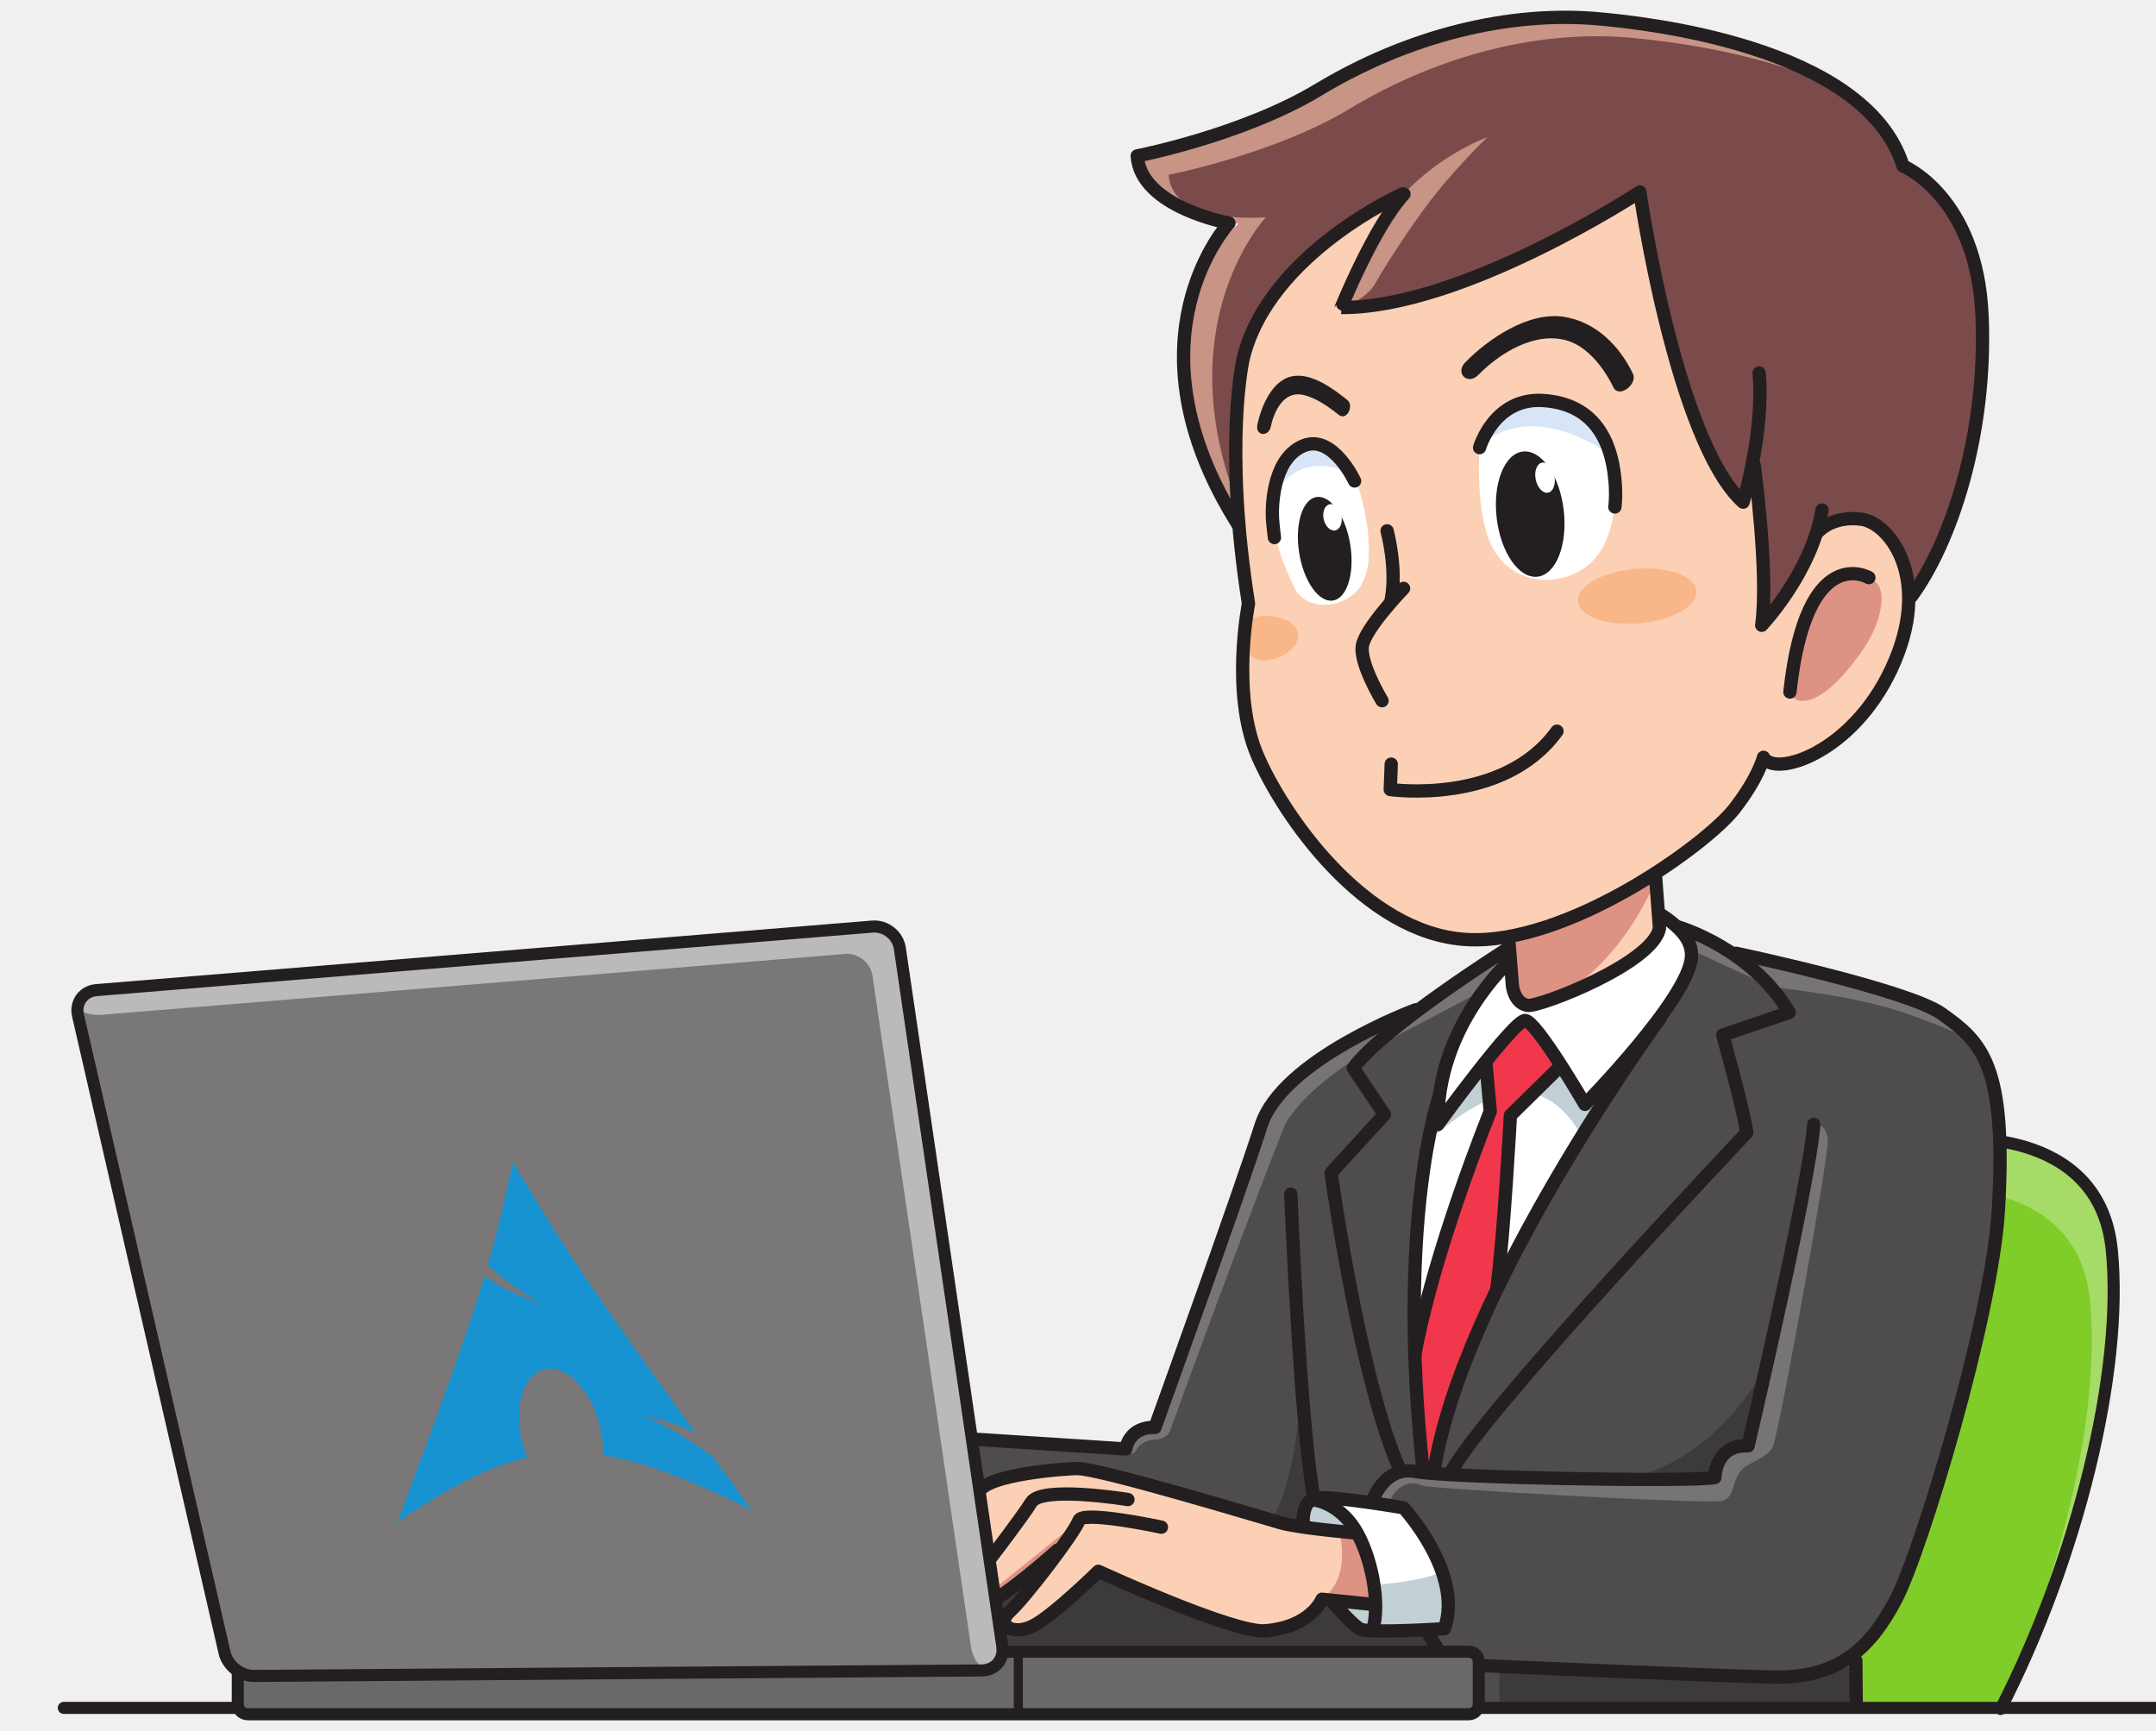
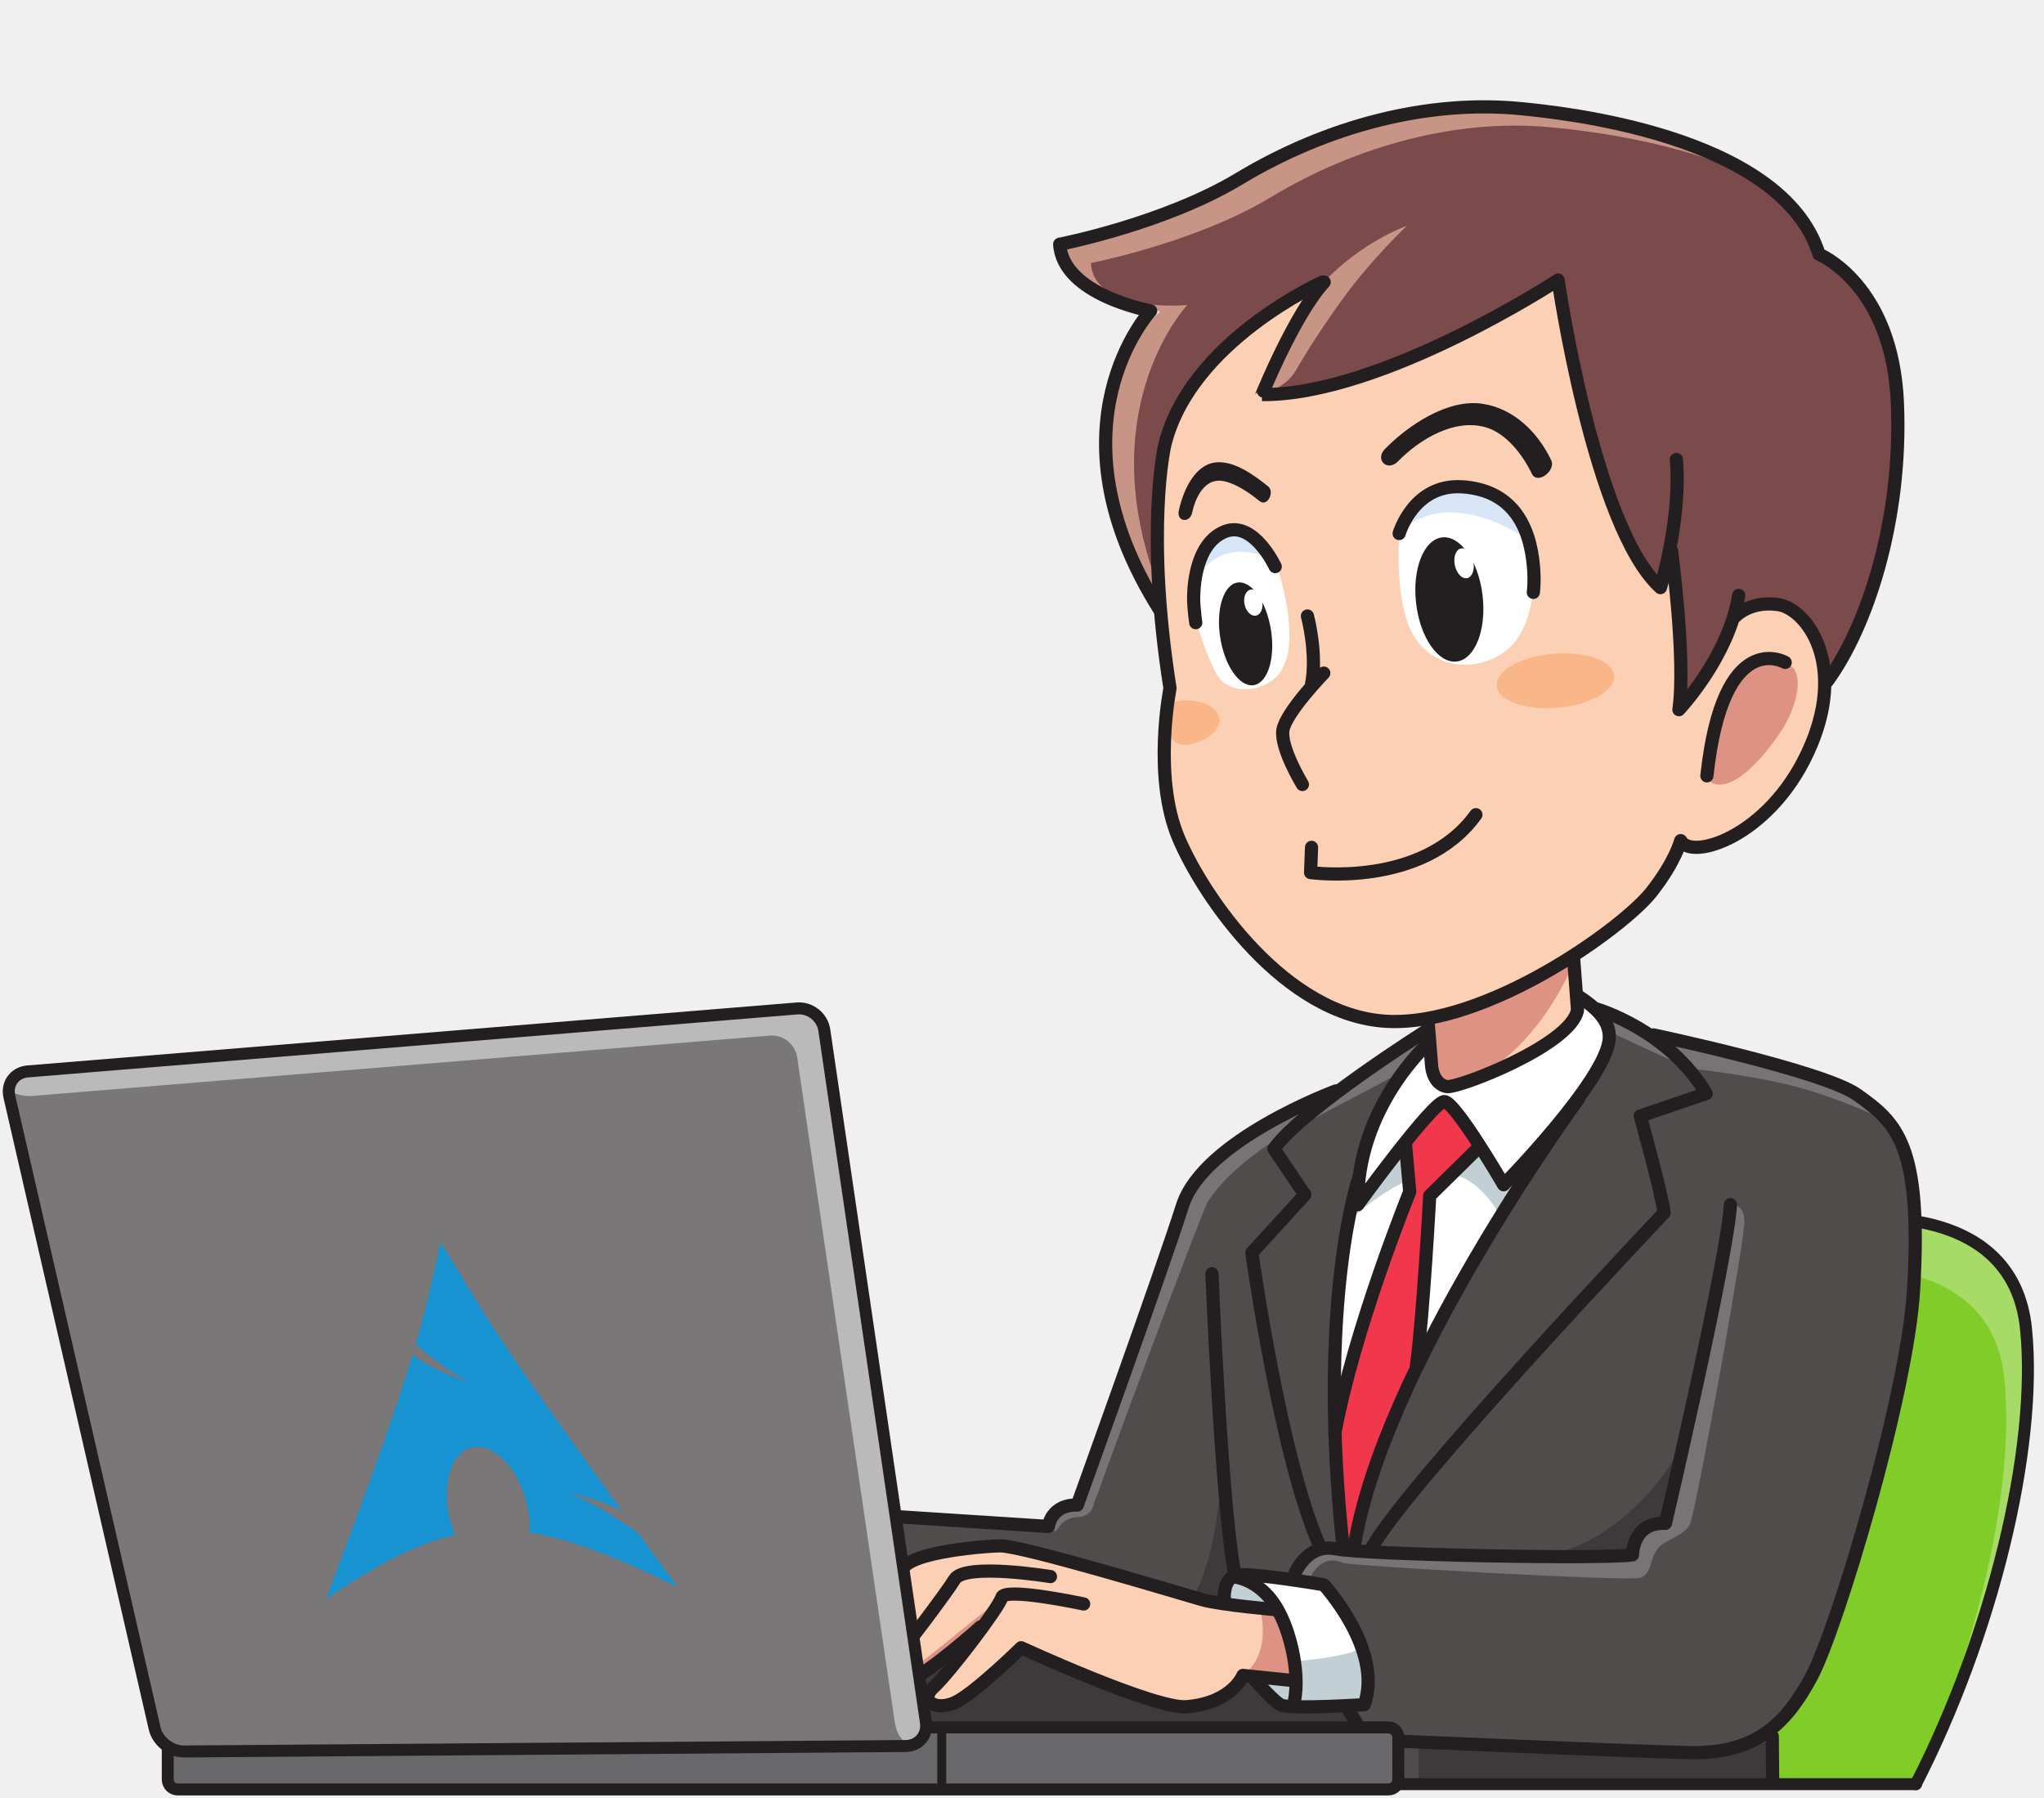
- <svg xmlns="http://www.w3.org/2000/svg" xmlns:xlink="http://www.w3.org/1999/xlink" id="svg2" version="1.1" xml:space="preserve" width="1008.988" height="810" viewBox="0 0 1008.988 810">
+ <svg xmlns="http://www.w3.org/2000/svg" xmlns:xlink="http://www.w3.org/1999/xlink" id="svg2" version="1.1" xml:space="preserve" width="964.67" height="848.183" viewBox="0 0 964.67 848.183">
  <defs id="defs6">
    <linearGradient x1="112.499" y1="6.137" x2="112.499" y2="129.347" id="path1082_2_" gradientUnits="userSpaceOnUse" gradientTransform="translate(287,-83)">
      <stop id="stop193" style="stop-color:#ffffff;stop-opacity:0" offset="0" />
      <stop id="stop195" style="stop-color:#ffffff;stop-opacity:0.275" offset="1" />
      <midPointStop offset="0" style="stop-color:#FFFFFF" id="midPointStop197" />
      <midPointStop offset="0.5" style="stop-color:#FFFFFF" id="midPointStop199" />
      <midPointStop offset="1" style="stop-color:#000000" id="midPointStop201" />
    </linearGradient>
    <linearGradient x1="541.335" y1="104.507" x2="606.912" y2="303.14" id="linearGradient2544" xlink:href="#path1082_2_" gradientUnits="userSpaceOnUse" gradientTransform="matrix(-0.3937741,0,0,0.393752,357.5197,122.0015)" />
    <linearGradient id="linearGradient3388">
      <stop id="stop3390" style="stop-color:#000000;stop-opacity:0" offset="0" />
      <stop id="stop3392" style="stop-color:#000000;stop-opacity:0.371" offset="1" />
    </linearGradient>
    <linearGradient x1="490.723" y1="237.724" x2="490.723" y2="183.964" id="linearGradient4416" xlink:href="#linearGradient3388" gradientUnits="userSpaceOnUse" gradientTransform="matrix(0.749107,0,0,0.749107,-35.45986,91.44108)" />
  </defs>
-   <g transform="matrix(0.5657225,0,0,-0.5657225,27.04029,805)" id="g7614">
+   <g transform="matrix(0.5657225,0,0,-0.5657225,-5.055958,847.3191)" id="g7614">
    <path id="path7616" style="fill:#80cc28;fill-opacity:1;fill-rule:nonzero;stroke:none" d="m 1474.14,7.82 91.28,472.922 c 0,0 123.33,12.559 133.74,-91.703 10.02,-100.391 -28.62,-256.277 -91.95,-379.648 L 1474.14,7.82" />
    <path id="path7618" style="fill:#a6db67;fill-opacity:1;fill-rule:nonzero;stroke:none" d="m 1681.08,347.578 c -8.54,85.586 -93.14,92.442 -123.18,92.156 l 7.52,41.008 c 0,0 123.33,12.559 133.74,-91.703 9.54,-95.617 -25.12,-239.199 -83.15,-361.578 46.94,116.73 73.58,234.91 65.07,320.117" />
    <path id="path7620" style="fill:none;stroke:#231f20;stroke-width:10;stroke-linecap:round;stroke-linejoin:round;stroke-miterlimit:10;stroke-dasharray:none;stroke-opacity:1" d="m 1565.42,480.742 c 0,0 123.33,12.559 133.74,-91.703 10.02,-100.391 -28.62,-256.277 -91.95,-379.648" />
    <path id="path7622" style="fill:#4f4c4c;fill-opacity:1;fill-rule:nonzero;stroke:none" d="m 722.266,234.332 159.597,-11.711 c 7.09,17.918 25.84,17.918 25.84,17.918 0,0 71.36,201.402 88.86,256.402 17.497,55 138.007,98.137 138.007,98.137 l 4.88,2.656 c 31.19,22.422 60.54,40.879 60.54,40.879 l 140.83,17.5 c 0,0 17.5,-5.41 38.97,-17.5 l 8.53,-4.16 c 0,0 145.6,-25.578 169.99,-49.953 30.41,-30.43 57.45,-65.535 47.04,-162.605 -9.39,-87.446 -63.75,-282.465 -85,-322.465 -9.45,-17.781 -16.68,-32.348 -26.62,-42.941 l -6.29,-7.059 0.45,-38.789 L 696.277,9.449 722.266,234.332" />
    <path id="path7624" style="fill:#ffffff;fill-opacity:1;fill-rule:nonzero;stroke:none" d="m 1138.32,204.898 c 22.5,150.84 187.5,376.215 187.5,376.215 l 5.27,8.262 c 11.35,16.289 19.72,31.582 20.36,41.953 0.82,13.34 -9.8,25.195 -28.13,36.875 l -122.5,-40.43 c 0,0 -43.18,-38.437 -55.78,-98.906 l -2.55,-13.594 c 0,0 -35.42,-101.625 -12.92,-309.953 l 8.75,-0.422" />
    <path id="path7626" style="fill:#c2d0d6;fill-opacity:1;fill-rule:nonzero;stroke:none" d="m 1146.53,499.863 c 0,0 25.75,33.387 31.78,38.614 6.04,5.222 59.13,12.878 63.15,8.046 4.03,-4.835 22.52,-35.402 22.52,-35.402 l 20.92,14.082 -23.33,-44.246 c 0,0 -20.41,46.25 -61.58,37.578 -31.66,-6.672 -63.11,-37.18 -63.11,-37.18 l 9.65,18.508" />
    <path id="path7628" style="fill:#f0374b;fill-opacity:1;fill-rule:nonzero;stroke:none" d="m 1121.66,297.691 c 15.83,86.668 63.33,205.922 63.33,205.922 l -3.54,39.59 0.91,3.027 c 14.22,17.676 27.64,32.852 31.59,32.598 4.59,-0.312 16.56,-16.992 27.55,-33.926 l 0.57,-4.824 -40.41,-39.805 c 0,0 -0.84,-103.421 -6.67,-147.582 0,0 -49.79,-95.703 -56.67,-147.793 l -8.75,0.422 c 0,0 -7.69,81.532 -7.91,92.371" />
    <path id="path7630" style="fill:#3d3a3b;fill-opacity:1;fill-rule:nonzero;stroke:none" d="m 770.828,56.57 -7.5,67.5 55,33.34 160.832,-46.672 126.67,5.832 34.17,-58.332 -369.172,-1.668" />
    <path id="path7632" style="fill:#3d3a3b;fill-opacity:1;fill-rule:nonzero;stroke:none" d="m 1028.43,280.211 14.15,-128.66 -47.541,1.551 c 0,0 28.961,21.718 33.391,127.109" />
    <path id="path7634" style="fill:#ffffff;fill-opacity:1;fill-rule:nonzero;stroke:none" d="m 1055.82,96.371 c 0,0 17.1,-19.66 22.5,-21.25 10.63,-3.133 68.75,0.617 68.75,0.617 16.25,45.633 -33.75,100 -33.75,100 0,0 -58.12,10 -71.87,8.133 -13.75,-1.883 -11.04,-23.551 -11.04,-23.551 l 25.41,-63.949" />
    <path id="path7636" style="fill:#fcd0b4;fill-opacity:1;fill-rule:nonzero;stroke:none" d="m 1090.82,95.121 -45,5 c 0,0 -10,-26.883 -48.125,-30 C 971.27,67.949 860.82,123.238 860.82,123.238 c 0,0 -36.875,-36.25 -53.75,-45 -16.875,-8.75 -31.875,0.633 -19.375,11.883 6.993,6.289 23.567,27.629 37.254,46.75 l 2.121,3.867 c 0,0 -43.332,-38.75 -58.75,-44.16 -5.781,-2.027 -10.566,-1.539 -13.886,0.223 l -2.364,1.438 c -5.422,-2.5 -12.082,2.922 -10.832,8.34 0,0 17.707,70.981 20.422,81.25 4.16,15.832 73.535,20.41 81.66,20.41 19.375,0 153.125,-40.617 168.75,-45 15.63,-4.367 62.09,-8.328 62.09,-8.328 0,0 16.66,-35.41 16.66,-59.789" />
    <path id="path7638" style="fill:#fcd0b4;fill-opacity:1;fill-rule:nonzero;stroke:none" d="m 1315.82,707.781 9.17,-52.5 c -5,-29.168 -100.01,-65.652 -109.17,-63.953 -11.25,2.07 -12.5,16.445 -12.5,16.445 l -2.5,45.008 2.5,19.172 100,54.16 12.5,-18.332" />
    <path id="path7640" style="fill:#7b4b4b;fill-opacity:1;fill-rule:nonzero;stroke:none" d="m 1533.36,929.535 c 32.53,44.285 62.72,133.325 58.47,232.305 -4.27,98.96 -65.37,123.82 -65.37,123.82 -31.35,100.79 -219.61,118.57 -248.36,121.43 -77.68,7.72 -161.89,-14.13 -235.42,-58.45 C 979.961,1310.88 892.969,1294 892.969,1294 c 2.785,-42.5 84.179,-55.87 84.179,-55.87 0,0 -80.488,-95.47 -0.949,-248.888 l 17.61,-30.691 481.741,-75.09 57.81,46.074" />
    <path id="path7642" style="fill:#c79485;fill-opacity:1;fill-rule:nonzero;stroke:none" d="m 972.637,1015.36 c -51.707,144.53 26.797,227.96 26.797,227.96 0,0 -77.637,-7.48 -80.45,35.04 0,0 87.016,16.87 149.716,54.63 73.55,44.32 157.75,66.16 235.41,58.47 18.99,-1.9 107.56,-10.33 174.56,-44.85 -67.52,47.76 -179,58.34 -200.57,60.48 -77.68,7.72 -161.89,-14.13 -235.42,-58.45 C 979.961,1310.88 892.969,1294 892.969,1294 c 2.785,-42.5 84.179,-55.87 84.179,-55.87 0,0 -100.781,-81.24 -0.949,-248.888 0,0 1.614,11.628 -3.562,26.118" />
    <path id="path7644" style="fill:#de9284;fill-opacity:1;fill-rule:nonzero;stroke:none" d="m 1203.17,651.25 2.98,-49.543 c 0,0 7.36,-13.164 23.43,-7.93 22.3,7.266 62.78,36.211 90.36,96.653 l -6.91,29.961 -113.69,-53.008 3.83,-16.133" />
    <path id="path7646" style="fill:#fcd0b4;fill-opacity:1;fill-rule:nonzero;stroke:none" d="m 1123.34,1270.7 c -26.65,-15.84 -61.59,-102.1 -61.59,-102.1 100.22,-0.71 247.03,95.56 247.03,95.56 0,0 29.67,-206.18 85.38,-256.59 0,0 3.35,10.96 6.77,27.39 l 2.44,3.38 c 0,0 12.18,-90.067 6.2,-132.582 0,0 31.16,32.793 45,75.465 l 2.32,2.55 c 0,0 11.86,12.891 35.29,9.688 23.44,-3.215 59.27,-49.883 24.66,-123.859 -32.86,-70.211 -96.92,-89.793 -105.8,-73.086 0,0 -8.34,-22.43 -21.74,-41.832 -21.58,-31.293 -140.61,-113.61 -223.72,-108.883 -85.01,4.844 -155.08,115.179 -173.822,156.633 -18.762,41.457 -8.086,121.183 -8.086,121.183 -24.5,154.913 0.437,216.063 0.437,216.063 19.761,66.3 128.301,122.86 128.301,122.86 l 10.93,8.16" />
    <path id="path7648" style="fill:#ffffff;fill-opacity:1;fill-rule:nonzero;stroke:none" d="m 1288.24,1025.06 c -2.11,25.29 -18.71,63.89 -59.36,66.6 -40.62,2.73 -52.71,-38.97 -52.71,-38.97 0,0 -4.36,-56.827 11.66,-84.444 20.53,-35.344 68.24,-30.098 86.87,-3.359 12.51,17.976 14,40.693 13.54,60.173" />
    <path id="path7650" style="fill:#ffffff;fill-opacity:1;fill-rule:nonzero;stroke:none" d="m 1004.97,998.043 c -1.04,15.937 1.81,47.387 25.86,56.887 24.02,9.49 41.99,-24.69 41.99,-24.69 0,0 10.1,-29.3 11.39,-51.869 1.28,-22.547 -0.8,-28.808 -5.61,-38.66 -9.01,-18.438 -44.78,-25.418 -55.8,-2.481 -10.7,22.344 -16.91,41.27 -17.83,60.813" />
    <path id="path7652" style="fill:#f9b789;fill-opacity:1;fill-rule:nonzero;stroke:none" d="m 1355.58,933.66 c 0.47,-12.519 -21.09,-24.336 -48.16,-26.394 -27.09,-2.09 -49.43,6.336 -49.92,18.847 -0.5,12.5 21.07,24.305 48.17,26.407 27.07,2.078 49.43,-6.36 49.91,-18.86" />
    <path id="path7654" style="fill:#f9b789;fill-opacity:1;fill-rule:nonzero;stroke:none" d="m 1025.37,901.422 c 2.88,-6.828 -1.6,-15.91 -13.63,-21.406 -19.052,-8.618 -28.381,-0.493 -30.177,14.226 -1.551,12.676 2.707,19.961 19.977,19.199 11.92,-0.554 21.16,-5.695 23.83,-12.019" />
    <path id="path7656" style="fill:#d8e5f6;fill-opacity:1;fill-rule:nonzero;stroke:none" d="m 1178.02,1055.4 c 0,0 8.6,24.62 25.34,29.98 16.78,5.34 31.68,5.35 45.3,1.19 25.54,-7.8 34.31,-38.94 34.31,-38.94 0,0 -60.99,45.48 -104.95,7.77" />
    <path id="path7658" style="fill:#d8e5f6;fill-opacity:1;fill-rule:nonzero;stroke:none" d="m 1068.38,1031.57 c 0,0 -16.84,25.41 -29.81,23.2 -12.96,-2.24 -26.52,-10.14 -30.63,-38.31 0,0 18.41,34.68 60.44,15.11" />
    <path id="path7660" style="fill:#de9284;fill-opacity:1;fill-rule:nonzero;stroke:none" d="m 1497.18,944.242 c 0,0 -18.4,17.598 -41.19,-14.582 -17.43,-24.566 -25.74,-71.238 -23.3,-79.59 2.41,-8.355 22.54,-19.168 60.62,35.461 16.83,24.129 22.32,56.864 3.87,58.711" />
    <path id="path7662" style="fill:#777475;fill-opacity:1;fill-rule:nonzero;stroke:none" d="m 1129.17,194.07 c 5.52,-2.539 239.75,-15.8 248.33,-12.5 10.83,4.168 6.67,17.5 16.67,26.668 6.04,5.551 21.83,9.641 25,19.16 6.66,20 45.91,239.575 45.07,252.075 -0.82,12.5 -7.5,12.5 -7.5,12.5 L 1400,231.57 c 0,0 -20.83,-8.332 -23.33,-13.332 -2.5,-5 -7.5,-15 -7.5,-15 l -255,2.5 c 0,0 -17.33,-8.59 -19.17,-13.168 -1.84,-4.582 -4.59,-11.461 -4.59,-11.461 0,0 10.1,-2.281 11.92,1.379 1.83,3.66 10.6,19.043 26.84,11.582" />
    <path id="path7664" style="fill:#777475;fill-opacity:1;fill-rule:nonzero;stroke:none" d="m 1344.16,652.91 c 0,0 38.95,-13.801 44.16,-18.457 0,0 150.58,-31.808 167.45,-49.308 12.87,-10.84 12.73,-10.692 21.72,-19.942 -1.19,0.949 -37.5,17.5 -71.85,26.465 -35.66,9.309 -88.35,14.992 -88.35,14.992 l -67.5,31.25 -5.63,15" />
    <path id="path7666" style="fill:#777475;fill-opacity:1;fill-rule:nonzero;stroke:none" d="m 925.422,253.59 c 4.551,14.492 86.538,234.535 91.138,241.683 23.33,36.25 75.1,62.422 75.1,62.422 l 88.13,46.465 22.5,26.875 -2.5,9.375 -71.25,-47.5 c 0,0 -101.98,-50.344 -119.48,-72.844 -17.497,-22.5 -102.197,-278.277 -102.197,-278.277 0,0 -19.519,0.723 -22.293,-17.969 0,0 3.809,-6.929 7.266,-0.699 1.816,3.277 6.934,8.66 15.234,9.008 8.301,0.351 12.461,4.152 13.848,9.34 1.387,5.203 4.504,12.121 4.504,12.121" />
    <path id="path7668" style="fill:#c79485;fill-opacity:1;fill-rule:nonzero;stroke:none" d="m 1063.9,1169.36 c 0,0 32.93,73.99 46.1,89.26 19.22,22.31 48.11,41.45 72.63,50.81 0,0 -28.98,-27.45 -52.29,-59.29 -22.9,-31.28 -37.67,-56.78 -40.58,-61.8 -7.84,-13.56 -25.86,-18.98 -25.86,-18.98" />
    <path id="path7670" style="fill:#de9284;fill-opacity:1;fill-rule:nonzero;stroke:none" d="m 1073.44,153.531 c 0,0 19.28,-37.09 15.57,-56.742 l -42.28,4.813 c 0,0 22.25,11.878 13.72,53.789 l 13.71,-0.481" />
    <path id="path7672" style="fill:#c2d0d6;fill-opacity:1;fill-rule:nonzero;stroke:none" d="m 1032.08,162.41 c 0,0 -2.49,8.34 2.09,13.75 4.58,5.41 5.41,8.34 10.41,5 5,-3.34 24.17,-24.59 24.17,-24.59 l -36.67,5.84" />
    <path id="path7674" style="fill:#c2d0d6;fill-opacity:1;fill-rule:nonzero;stroke:none" d="m 1055,98.66 35.82,-3.539 0.01,16.867 c 0,0 48.34,4.16 54.17,12.082 0,0 10.01,-32.07 1.67,-49.16 0,0 -60.83,-2.512 -65,-2.09 -4.17,0.418 -10.84,5.418 -10.84,5.418 L 1055,98.66" />
    <path id="path7676" style="fill:#de9284;fill-opacity:1;fill-rule:nonzero;stroke:none" d="m 777.91,111.371 63.75,51.25 -10.625,-18.133 -50.625,-41.867 -2.5,8.75" />
    <path id="path7678" style="fill:#3d3a3b;fill-opacity:1;fill-rule:nonzero;stroke:none" d="M 1487.44,13.59 1192.5,12.398 v 31.672 l 238.33,-9.172 56.61,10.363 V 13.59" />
    <path id="path7680" style="fill:#3d3a3b;fill-opacity:1;fill-rule:nonzero;stroke:none" d="m 1297.5,199.898 c 0,0 72.89,7.411 122.12,105.25 l -20.45,-78.578 c 0,0 -12.5,-3.351 -17.5,-5.84 -5,-2.492 -9.17,-19.16 -9.17,-19.16 l -75,-1.672" />
    <path id="path7682" style="fill:none;stroke:#231f20;stroke-width:11;stroke-linecap:round;stroke-linejoin:round;stroke-miterlimit:10;stroke-dasharray:none;stroke-opacity:1" d="m 1113.64,1262.43 c -24.7,-26.7 -51.89,-93.84 -51.89,-93.83 100.22,-0.71 247.03,95.56 247.03,95.56 0,0 29.67,-206.18 85.38,-256.59 0,0 17.61,57.66 13.27,106.91" />
    <path id="path7684" style="fill:none;stroke:#231f20;stroke-width:11;stroke-linecap:round;stroke-linejoin:round;stroke-miterlimit:10;stroke-dasharray:none;stroke-opacity:1" d="m 1403.37,1038.34 c 0,0 12.18,-90.067 6.2,-132.582 0,0 41.25,43.426 49.91,95.342" />
    <path id="path7686" style="fill:none;stroke:#231f20;stroke-width:11;stroke-linecap:round;stroke-linejoin:round;stroke-miterlimit:10;stroke-dasharray:none;stroke-opacity:1" d="m 1456.89,983.773 c 0,0 11.86,12.891 35.29,9.688 23.44,-3.215 59.27,-49.883 24.66,-123.859 -32.86,-70.211 -96.92,-89.793 -105.8,-73.086 0,0 -4.16,-17.024 -24.16,-42.649 -23.38,-29.961 -138.19,-112.793 -221.3,-108.066 -85.01,4.844 -152.44,103.469 -173.314,152.504 -22,51.66 -7.254,125.3 -7.254,125.3 -20.891,132.575 -4.387,202.805 -4.387,202.805 20.925,86.79 131.785,136.13 131.785,136.13" />
    <path id="path7688" style="fill:none;stroke:#231f20;stroke-width:11;stroke-linecap:round;stroke-linejoin:round;stroke-miterlimit:10;stroke-dasharray:none;stroke-opacity:1" d="m 1498.23,945.172 c 0,0 -51.84,30.418 -65.32,-94.621" />
    <path id="path7690" style="fill:none;stroke:#231f20;stroke-width:11;stroke-linecap:round;stroke-linejoin:round;stroke-miterlimit:10;stroke-dasharray:none;stroke-opacity:1" d="m 1533.36,929.535 c 32.53,44.285 62.72,133.325 58.47,232.305 -4.27,98.96 -65.37,123.82 -65.37,123.82 -31.35,100.79 -219.61,118.57 -248.36,121.43 -77.68,7.72 -161.89,-14.13 -235.42,-58.45 C 979.961,1310.88 892.969,1294 892.969,1294 c 2.785,-42.5 75.898,-55.57 75.898,-55.57 0,0 -89.199,-95.98 7.332,-249.188" />
    <path id="path7692" style="fill:none;stroke:#231f20;stroke-width:11;stroke-linecap:round;stroke-linejoin:round;stroke-miterlimit:10;stroke-dasharray:none;stroke-opacity:1" d="m 1200.41,644.16 2.91,-36.387 c 0,0 1.25,-14.375 12.5,-16.445 9.16,-1.699 104.17,34.785 109.17,63.953 l -3.33,43.879" />
    <path id="path7694" style="fill:none;stroke:#231f20;stroke-width:11;stroke-linecap:round;stroke-linejoin:round;stroke-miterlimit:10;stroke-dasharray:none;stroke-opacity:1" d="m 1199.99,638.613 c 0,0 -103.34,-65 -128.34,-99.16 l 25.84,-38.34 -44.17,-48.34 c 0,0 24.17,-174.125 57.5,-246.625" />
    <path id="path7696" style="fill:none;stroke:#231f20;stroke-width:11;stroke-linecap:round;stroke-linejoin:round;stroke-miterlimit:10;stroke-dasharray:none;stroke-opacity:1" d="m 1200.82,627.773 c 0,0 -60.82,-54.16 -59.16,-135 0,0 62.91,86.68 72.29,86.055 9.37,-0.625 49.37,-69.375 49.37,-69.375 0,0 86.04,87.715 88.13,121.875 0.82,13.34 -8.33,24.285 -26.66,35.957" />
    <path id="path7698" style="fill:none;stroke:#231f20;stroke-width:11;stroke-linecap:round;stroke-linejoin:round;stroke-miterlimit:10;stroke-dasharray:none;stroke-opacity:1" d="m 1340.82,656.113 c 0,0 59.84,-17.246 91.51,-70.578 l -55.01,-18.73 c 0,0 17.4,-62.442 19.9,-80.762 0,0 -220.57,-232.395 -245.57,-282.395" />
    <path id="path7700" style="fill:none;stroke:#231f20;stroke-width:11;stroke-linecap:round;stroke-linejoin:round;stroke-miterlimit:10;stroke-dasharray:none;stroke-opacity:1" d="m 1142.49,515.273 c 0,0 -35.42,-101.625 -12.92,-309.953" />
    <path id="path7702" style="fill:none;stroke:#231f20;stroke-width:11;stroke-linecap:round;stroke-linejoin:round;stroke-miterlimit:10;stroke-dasharray:none;stroke-opacity:1" d="m 1325.82,581.113 c 0,0 -165,-225.375 -187.5,-376.215" />
    <path id="path7704" style="fill:none;stroke:#231f20;stroke-width:11;stroke-linecap:round;stroke-linejoin:round;stroke-miterlimit:10;stroke-dasharray:none;stroke-opacity:1" d="m 1181.45,543.203 3.54,-39.59 c 0,0 -46.66,-114.953 -62.49,-201.625" />
    <path id="path7706" style="fill:none;stroke:#231f20;stroke-width:11;stroke-linecap:round;stroke-linejoin:round;stroke-miterlimit:10;stroke-dasharray:none;stroke-opacity:1" d="m 1242.07,540.078 -40.41,-39.805 c 0,0 -5.2,-97.562 -11.03,-141.722" />
    <path id="path7708" style="fill:none;stroke:#231f20;stroke-width:11;stroke-linecap:round;stroke-linejoin:round;stroke-miterlimit:10;stroke-dasharray:none;stroke-opacity:1" d="m 1388.32,634.453 c 0,0 141.9,-29.961 169.99,-49.953 32.81,-23.359 54.2,-41.355 47.04,-162.605 -5.18,-87.793 -63.75,-282.465 -85,-322.465 -21.25,-40 -47.03,-64.941 -102.03,-63.691 -55,1.25 -269.33,10.711 -269.33,10.711 l -16.92,28.039" />
    <path id="path7710" style="fill:none;stroke:#231f20;stroke-width:11;stroke-linecap:round;stroke-linejoin:round;stroke-miterlimit:10;stroke-dasharray:none;stroke-opacity:1" d="m 1088.32,183.238 c 0,0 10,27.5 35,22.5 25,-5 225,-8.75 247.5,-5 0,0 0,27.5 27.5,26.25 0,0 51.74,220.903 54.24,265.903" />
    <path id="path7712" style="fill:none;stroke:#231f20;stroke-width:11;stroke-linecap:round;stroke-linejoin:round;stroke-miterlimit:10;stroke-dasharray:none;stroke-opacity:1" d="m 1019.99,435.195 c 0,0 7.71,-190.074 18.96,-250.074" />
    <path id="path7714" style="fill:none;stroke:#231f20;stroke-width:11;stroke-linecap:round;stroke-linejoin:round;stroke-miterlimit:10;stroke-dasharray:none;stroke-opacity:1" d="m 1030.41,160.32 c 0,0 -2.71,21.668 11.04,23.551 13.75,1.867 71.87,-8.133 71.87,-8.133 0,0 50,-54.367 33.75,-100 0,0 -58.12,-3.75 -68.75,-0.617 -5.4,1.59 -22.5,21.25 -22.5,21.25" />
    <path id="path7716" style="fill:none;stroke:#231f20;stroke-width:11;stroke-linecap:round;stroke-linejoin:round;stroke-miterlimit:10;stroke-dasharray:none;stroke-opacity:1" d="m 1040.41,181.988 c 0,0 18.97,-2.418 32.5,-23.75 13.54,-21.328 21.66,-61.558 14.79,-83.75" />
    <path id="path7718" style="fill:none;stroke:#231f20;stroke-width:11;stroke-linecap:round;stroke-linejoin:round;stroke-miterlimit:10;stroke-dasharray:none;stroke-opacity:1" d="m 1074.16,154.91 c 0,0 -46.46,3.961 -62.09,8.328 -15.625,4.383 -149.375,45 -168.75,45 -8.125,0 -77.5,-4.578 -81.66,-20.41 -2.715,-10.269 -20.422,-81.25 -20.422,-81.25 -1.25,-5.418 5.41,-10.84 10.832,-8.34" />
    <path id="path7720" style="fill:none;stroke:#231f20;stroke-width:11;stroke-linecap:round;stroke-linejoin:round;stroke-miterlimit:10;stroke-dasharray:none;stroke-opacity:1" d="m 912.961,159.738 c 0,0 -65.844,14.172 -68.344,5.422 -2.5,-8.75 -44.422,-63.789 -56.922,-75.039 -12.5,-11.25 2.5,-20.633 19.375,-11.883 16.875,8.75 53.75,45 53.75,45 0,0 111.551,-51.386 137.981,-49.218 38.119,3.129 47.019,26.102 47.019,26.102 l 42.93,-4.383" />
    <path id="path7722" style="fill:none;stroke:#231f20;stroke-width:11;stroke-linecap:round;stroke-linejoin:round;stroke-miterlimit:10;stroke-dasharray:none;stroke-opacity:1" d="m 885.281,182.59 c 0,0 -71.676,11.762 -80.008,-2.41 -5.105,-8.68 -45.703,-63.18 -53.203,-69.852 -7.5,-6.668 0.828,-19.156 16.25,-13.75 15.418,5.41 58.75,44.16 58.75,44.16" />
    <path id="path7724" style="fill:none;stroke:#231f20;stroke-width:11;stroke-linecap:round;stroke-linejoin:round;stroke-miterlimit:10;stroke-dasharray:none;stroke-opacity:1" d="m 1123.33,587.695 c 0,0 -110.45,-40.793 -127.947,-95.793 -17.5,-55 -87.754,-249.691 -87.754,-249.691 0,0 -20.09,2.008 -24.106,-17.801 L 712.82,235.449" />
    <path id="path7726" style="fill:none;stroke:#231f20;stroke-width:11;stroke-linecap:round;stroke-linejoin:round;stroke-miterlimit:10;stroke-dasharray:none;stroke-opacity:1" d="m 1487.44,49.43 0.31,-36.441" />
    <path id="path7728" style="fill:none;stroke:#231f20;stroke-width:11;stroke-linecap:round;stroke-linejoin:round;stroke-miterlimit:10;stroke-dasharray:none;stroke-opacity:1" d="m 1099.66,983.883 c 0,0 8.48,-31.391 3.37,-57.367" />
    <path id="path7730" style="fill:none;stroke:#231f20;stroke-width:11;stroke-linecap:round;stroke-linejoin:round;stroke-miterlimit:10;stroke-dasharray:none;stroke-opacity:1" d="m 1113.3,936.254 c 0,0 -31.76,-32.805 -34.1,-47.539 -2.34,-14.719 16.29,-45.363 16.29,-45.363" />
    <path id="path7732" style="fill:none;stroke:#231f20;stroke-width:11;stroke-linecap:round;stroke-linejoin:round;stroke-miterlimit:10;stroke-dasharray:none;stroke-opacity:1" d="m 1176.17,1052.69 c 0,0 12.09,41.7 52.71,38.97 40.65,-2.71 56.39,-31.34 59.36,-66.6 1.11,-13.21 -0.13,-21.45 -0.13,-21.45" />
    <path id="path7734" style="fill:none;stroke:#231f20;stroke-width:11;stroke-linecap:round;stroke-linejoin:round;stroke-miterlimit:10;stroke-dasharray:none;stroke-opacity:1" d="m 1072.78,1025.1 c 0,0 -17.93,38.74 -41.95,29.25 -24.03,-9.48 -26.96,-45.49 -25.9,-61.436 0,0 0.52,-6.836 1.54,-14.59" />
    <path id="path7736" style="fill:none;stroke:#231f20;stroke-width:11;stroke-linecap:round;stroke-linejoin:round;stroke-miterlimit:10;stroke-dasharray:none;stroke-opacity:1" d="m 1103.09,790.902 -0.8,-21.015 c 0,0 93.47,-13.352 137.92,48.269" />
    <path id="path7738" style="fill:#231f20;fill-opacity:1;fill-rule:nonzero;stroke:none" d="m 1175.13,1112.82 c 17.99,18.39 46.99,36.07 73.31,28.48 17.16,-4.96 30.96,-23.17 38.37,-38.62 4.61,-9.64 20.37,2.49 16.23,11.14 -11.18,23.37 -31.1,43.12 -57.3,47.11 -28.99,4.42 -62.24,-18.1 -81.43,-37.72 -8.73,-8.93 2.11,-19.3 10.82,-10.39 v 0" />
    <path id="path7740" style="fill:#231f20;fill-opacity:1;fill-rule:nonzero;stroke:none" d="m 1066.94,1091.94 c -11.39,9.19 -28.41,21.85 -43.92,20.07 -18.08,-2.08 -27.407,-24.84 -30.676,-40.36 -1.934,-9.22 9.236,-10.58 11.156,-1.53 2.74,13.05 10.79,29.4 26.17,26.3 10.65,-2.14 21.53,-9.81 29.87,-16.54 6.81,-5.49 12.91,7.61 7.4,12.06 v 0" />
    <path id="path7742" style="fill:#231f20;fill-opacity:1;fill-rule:nonzero;stroke:none" d="m 1245.77,1001.09 c 3.39,-28.574 -6.27,-53.281 -21.55,-55.141 -15.33,-1.883 -30.5,19.77 -33.87,48.371 -3.41,28.57 6.27,53.26 21.55,55.13 15.31,1.87 30.48,-19.76 33.87,-48.36" />
    <path id="path7744" style="fill:#231f20;fill-opacity:1;fill-rule:nonzero;stroke:none" d="m 1069.28,971.969 c 3.64,-23.664 -2.89,-44.172 -14.62,-45.785 -11.68,-1.621 -24.14,16.261 -27.79,39.914 -3.66,23.652 2.9,44.152 14.59,45.752 11.71,1.62 24.15,-16.233 27.82,-39.881" />
    <path id="path7746" style="fill:#ffffff;fill-opacity:1;fill-rule:nonzero;stroke:none" d="m 1237.99,1029.66 c 1.48,-6.84 -0.75,-13.17 -4.98,-14.17 -4.21,-0.99 -8.84,3.75 -10.34,10.57 -1.49,6.83 0.74,13.16 4.98,14.16 4.22,1 8.85,-3.75 10.34,-10.56" />
    <path id="path7748" style="fill:#ffffff;fill-opacity:1;fill-rule:nonzero;stroke:none" d="m 1061.87,996.461 c 1.19,-5.988 -1.08,-11.469 -5.14,-12.231 -4.02,-0.781 -8.33,3.458 -9.55,9.438 -1.23,5.992 1.07,11.472 5.14,12.242 4.03,0.77 8.31,-3.46 9.55,-9.449" />
-     <path id="path7750" style="fill:none;stroke:#231f20;stroke-width:10;stroke-linecap:round;stroke-linejoin:round;stroke-miterlimit:10;stroke-dasharray:none;stroke-opacity:1" d="M 5,10.25 H 1760.72" />
+     <path id="path7750" style="fill:none;stroke:#231f20;stroke-width:10;stroke-linecap:round;stroke-linejoin:round;stroke-miterlimit:10;stroke-dasharray:none;stroke-opacity:1" d="m 1169.631,9.415 h 437.757" />
    <path id="path7752" style="fill:#69696c;fill-opacity:1;fill-rule:nonzero;stroke:none" d="m 1175.49,13.5 c 0,-4.672 -3.83,-8.5 -8.51,-8.5 H 157.41 c -4.676,0 -8.504,3.828 -8.504,8.5 v 34.73 c 0,4.68 3.828,8.508 8.504,8.508 h 1009.57 c 4.68,0 8.51,-3.828 8.51,-8.508 V 13.5" />
    <path id="path7754" style="fill:#797777;fill-opacity:1;fill-rule:nonzero;stroke:none" d="M 781.379,61 C 782.961,50.211 775.332,41.309 764.414,41.23 L 162.266,36.672 c -10.914,-0.082 -21.844,8.547 -24.293,19.188 L 16.734,583.027 c -2.449,10.633 4.453,20.067 15.324,20.957 l 641.879,52.539 c 10.875,0.887 21.074,-7.218 22.656,-18.007 L 781.379,61" />
    <path id="path7756" style="fill:#bbbaba;fill-opacity:1;fill-rule:nonzero;stroke:none" d="m 651.301,633.887 c 10.879,0.886 21.07,-7.219 22.652,-18.008 L 755.438,60.801 c 1.582,-10.789 8.722,-19.582 15.851,-19.531 7.129,0.059 11.672,8.941 10.09,19.73 l -84.785,577.516 c -1.582,10.789 -11.781,18.894 -22.656,18.007 L 32.059,603.984 c -10.871,-0.89 -18.719,-6.211 -17.43,-11.816 1.289,-5.605 11.246,-9.465 22.117,-8.574 l 614.555,50.293" />
    <path id="path7758" style="fill:none;stroke:#231f20;stroke-width:10;stroke-linecap:round;stroke-linejoin:round;stroke-miterlimit:10;stroke-dasharray:none;stroke-opacity:1" d="m 782.645,56.738 h 384.595 c 4.54,0 8.25,-3.707 8.25,-8.25 V 13.25 c 0,-4.539 -3.71,-8.25 -8.25,-8.25 H 157.156 c -4.539,0 -8.25,3.711 -8.25,8.25 v 27.32" />
    <path id="path7760" style="fill:none;stroke:#231f20;stroke-width:10;stroke-linecap:round;stroke-linejoin:round;stroke-miterlimit:10;stroke-dasharray:none;stroke-opacity:1" d="M 781.379,61 C 782.961,50.211 775.332,41.309 764.414,41.23 L 162.266,36.672 c -10.914,-0.082 -21.844,8.547 -24.293,19.188 L 16.734,583.027 c -2.449,10.633 4.453,20.067 15.324,20.957 l 641.879,52.539 c 10.875,0.887 21.074,-7.218 22.656,-18.007 z" />
    <path id="path7762" style="fill:none;stroke:#231f20;stroke-width:7.5;stroke-linecap:round;stroke-linejoin:round;stroke-miterlimit:10;stroke-dasharray:none;stroke-opacity:1" d="M 794.59,53.75 V 8.359" />
  </g>
-   <text xml:space="preserve" style="font-size:12.492px;line-height:1.25;font-family:'Encode Sans';-inkscape-font-specification:'Encode Sans';text-decoration:none;text-decoration-line:none;text-decoration-color:#000000;letter-spacing:0px;word-spacing:0px;fill:#000000;stroke:#000000;stroke-width:0;stroke-linecap:butt;stroke-linejoin:miter;stroke-opacity:1;stop-color:#000000" x="52.945" y="-67.569" id="text240">
-     <tspan id="tspan238" x="52.945" y="-67.569">From openclipart.org, https://openclipart.org/detail/284998/business-man-working</tspan>
+   <text xml:space="preserve" style="font-size:12.492px;line-height:1.25;font-family:'Encode Sans';-inkscape-font-specification:'Encode Sans';text-decoration:none;text-decoration-line:none;text-decoration-color:#000000;letter-spacing:0px;word-spacing:0px;fill:#000000;stroke:#000000;stroke-width:0;stroke-linecap:butt;stroke-linejoin:miter;stroke-opacity:1;stop-color:#000000" x="20.849" y="-25.25" id="text240">
+     <tspan id="tspan238" x="20.849" y="-25.25">https://openclipart.org/detail/284998/business-man-working</tspan>
  </text>
-   <g transform="matrix(0.8730894,-0.02977229,0.1517272,0.8710107,-149.761,374.3511)" id="g2424">
+   <g transform="matrix(0.8730894,-0.02977229,0.1517272,0.8710107,-181.8572,416.6702)" id="g2424">
    <path d="m 410.22,208.777 c -8.457,20.735 -13.558,34.297 -22.974,54.416 5.773,6.119 12.859,13.246 24.367,21.295 -12.372,-5.091 -20.812,-10.202 -27.118,-15.506 -12.051,25.145 -30.93,60.963 -69.243,129.804 30.113,-17.385 53.456,-28.102 75.21,-32.192 -0.934,-4.018 -1.465,-8.364 -1.429,-12.898 l 0.036,-0.965 c 0.478,-19.292 10.514,-34.128 22.402,-33.121 11.888,1.007 21.129,17.473 20.651,36.765 -0.09,3.63 -0.499,7.122 -1.215,10.361 21.518,4.209 44.611,14.9 74.317,32.049 -5.857,-10.784 -11.085,-20.504 -16.078,-29.762 -7.864,-6.095 -16.067,-14.028 -32.799,-22.617 11.501,2.988 19.735,6.436 26.154,10.29 -50.762,-94.51 -54.873,-107.068 -72.28,-147.919 z" id="path2518" style="fill:#1793d1;fill-opacity:1;fill-rule:evenodd;stroke:none;stroke-width:1.143" />
  </g>
</svg>
